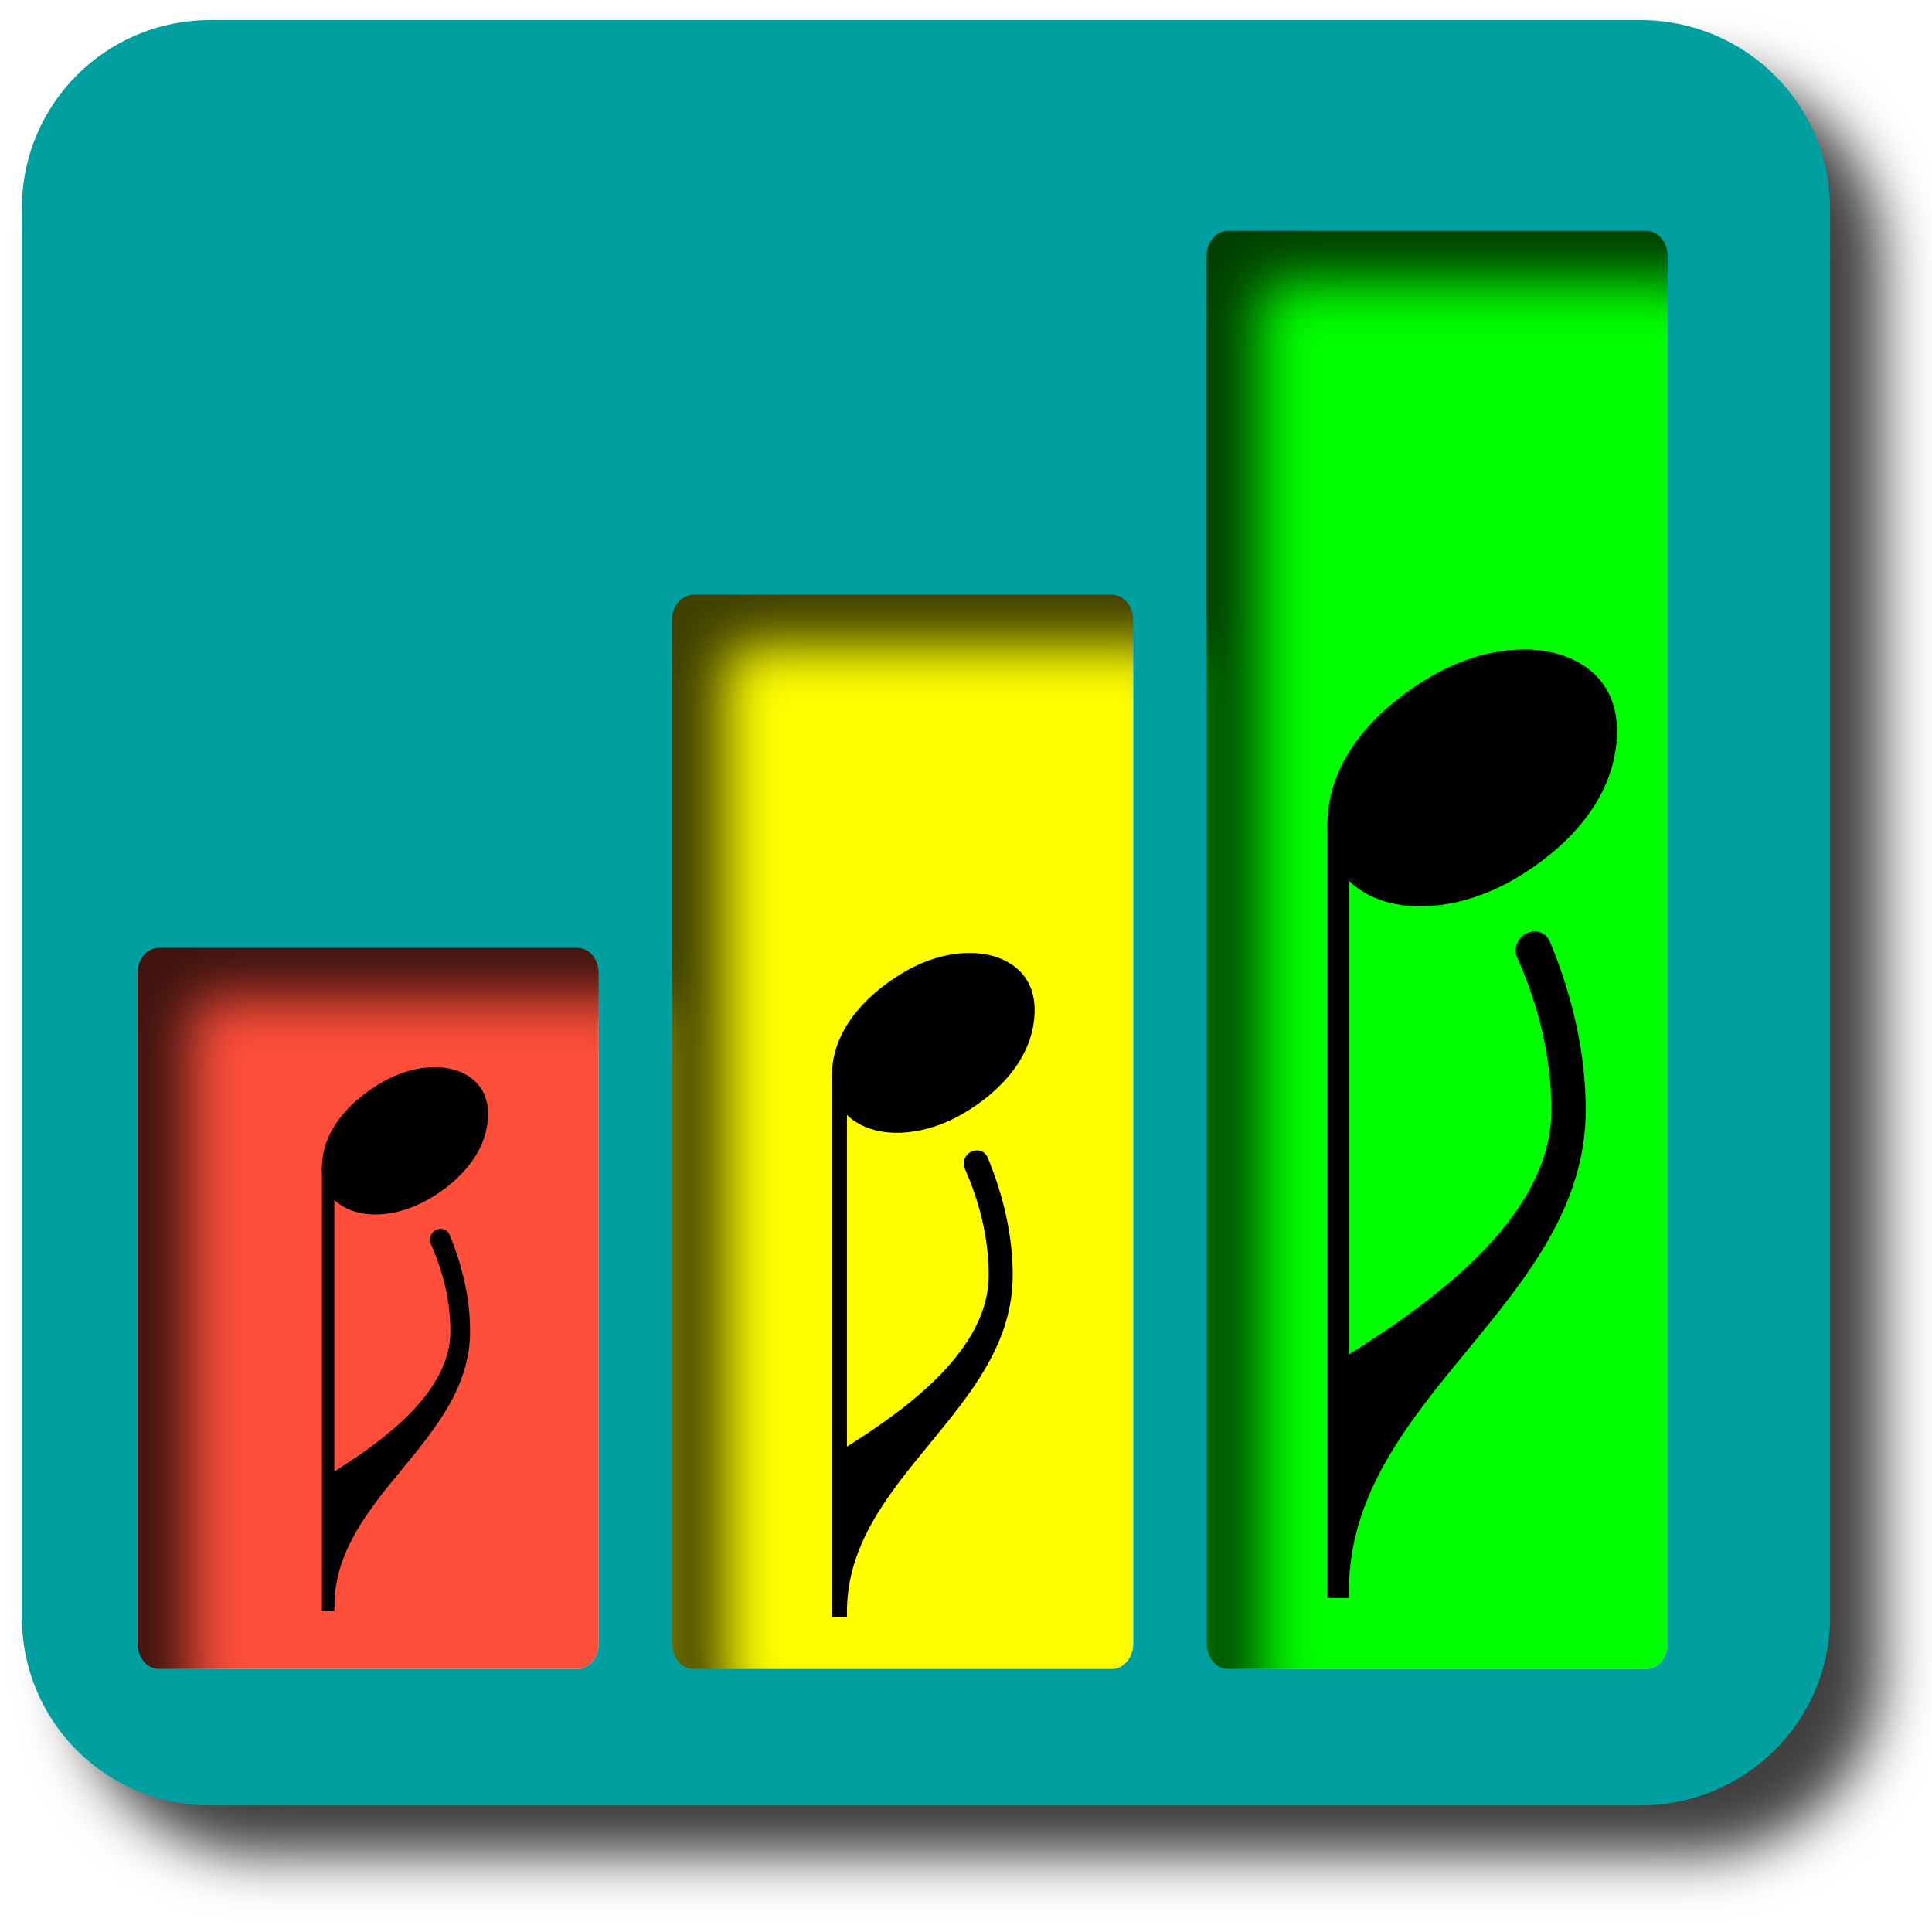
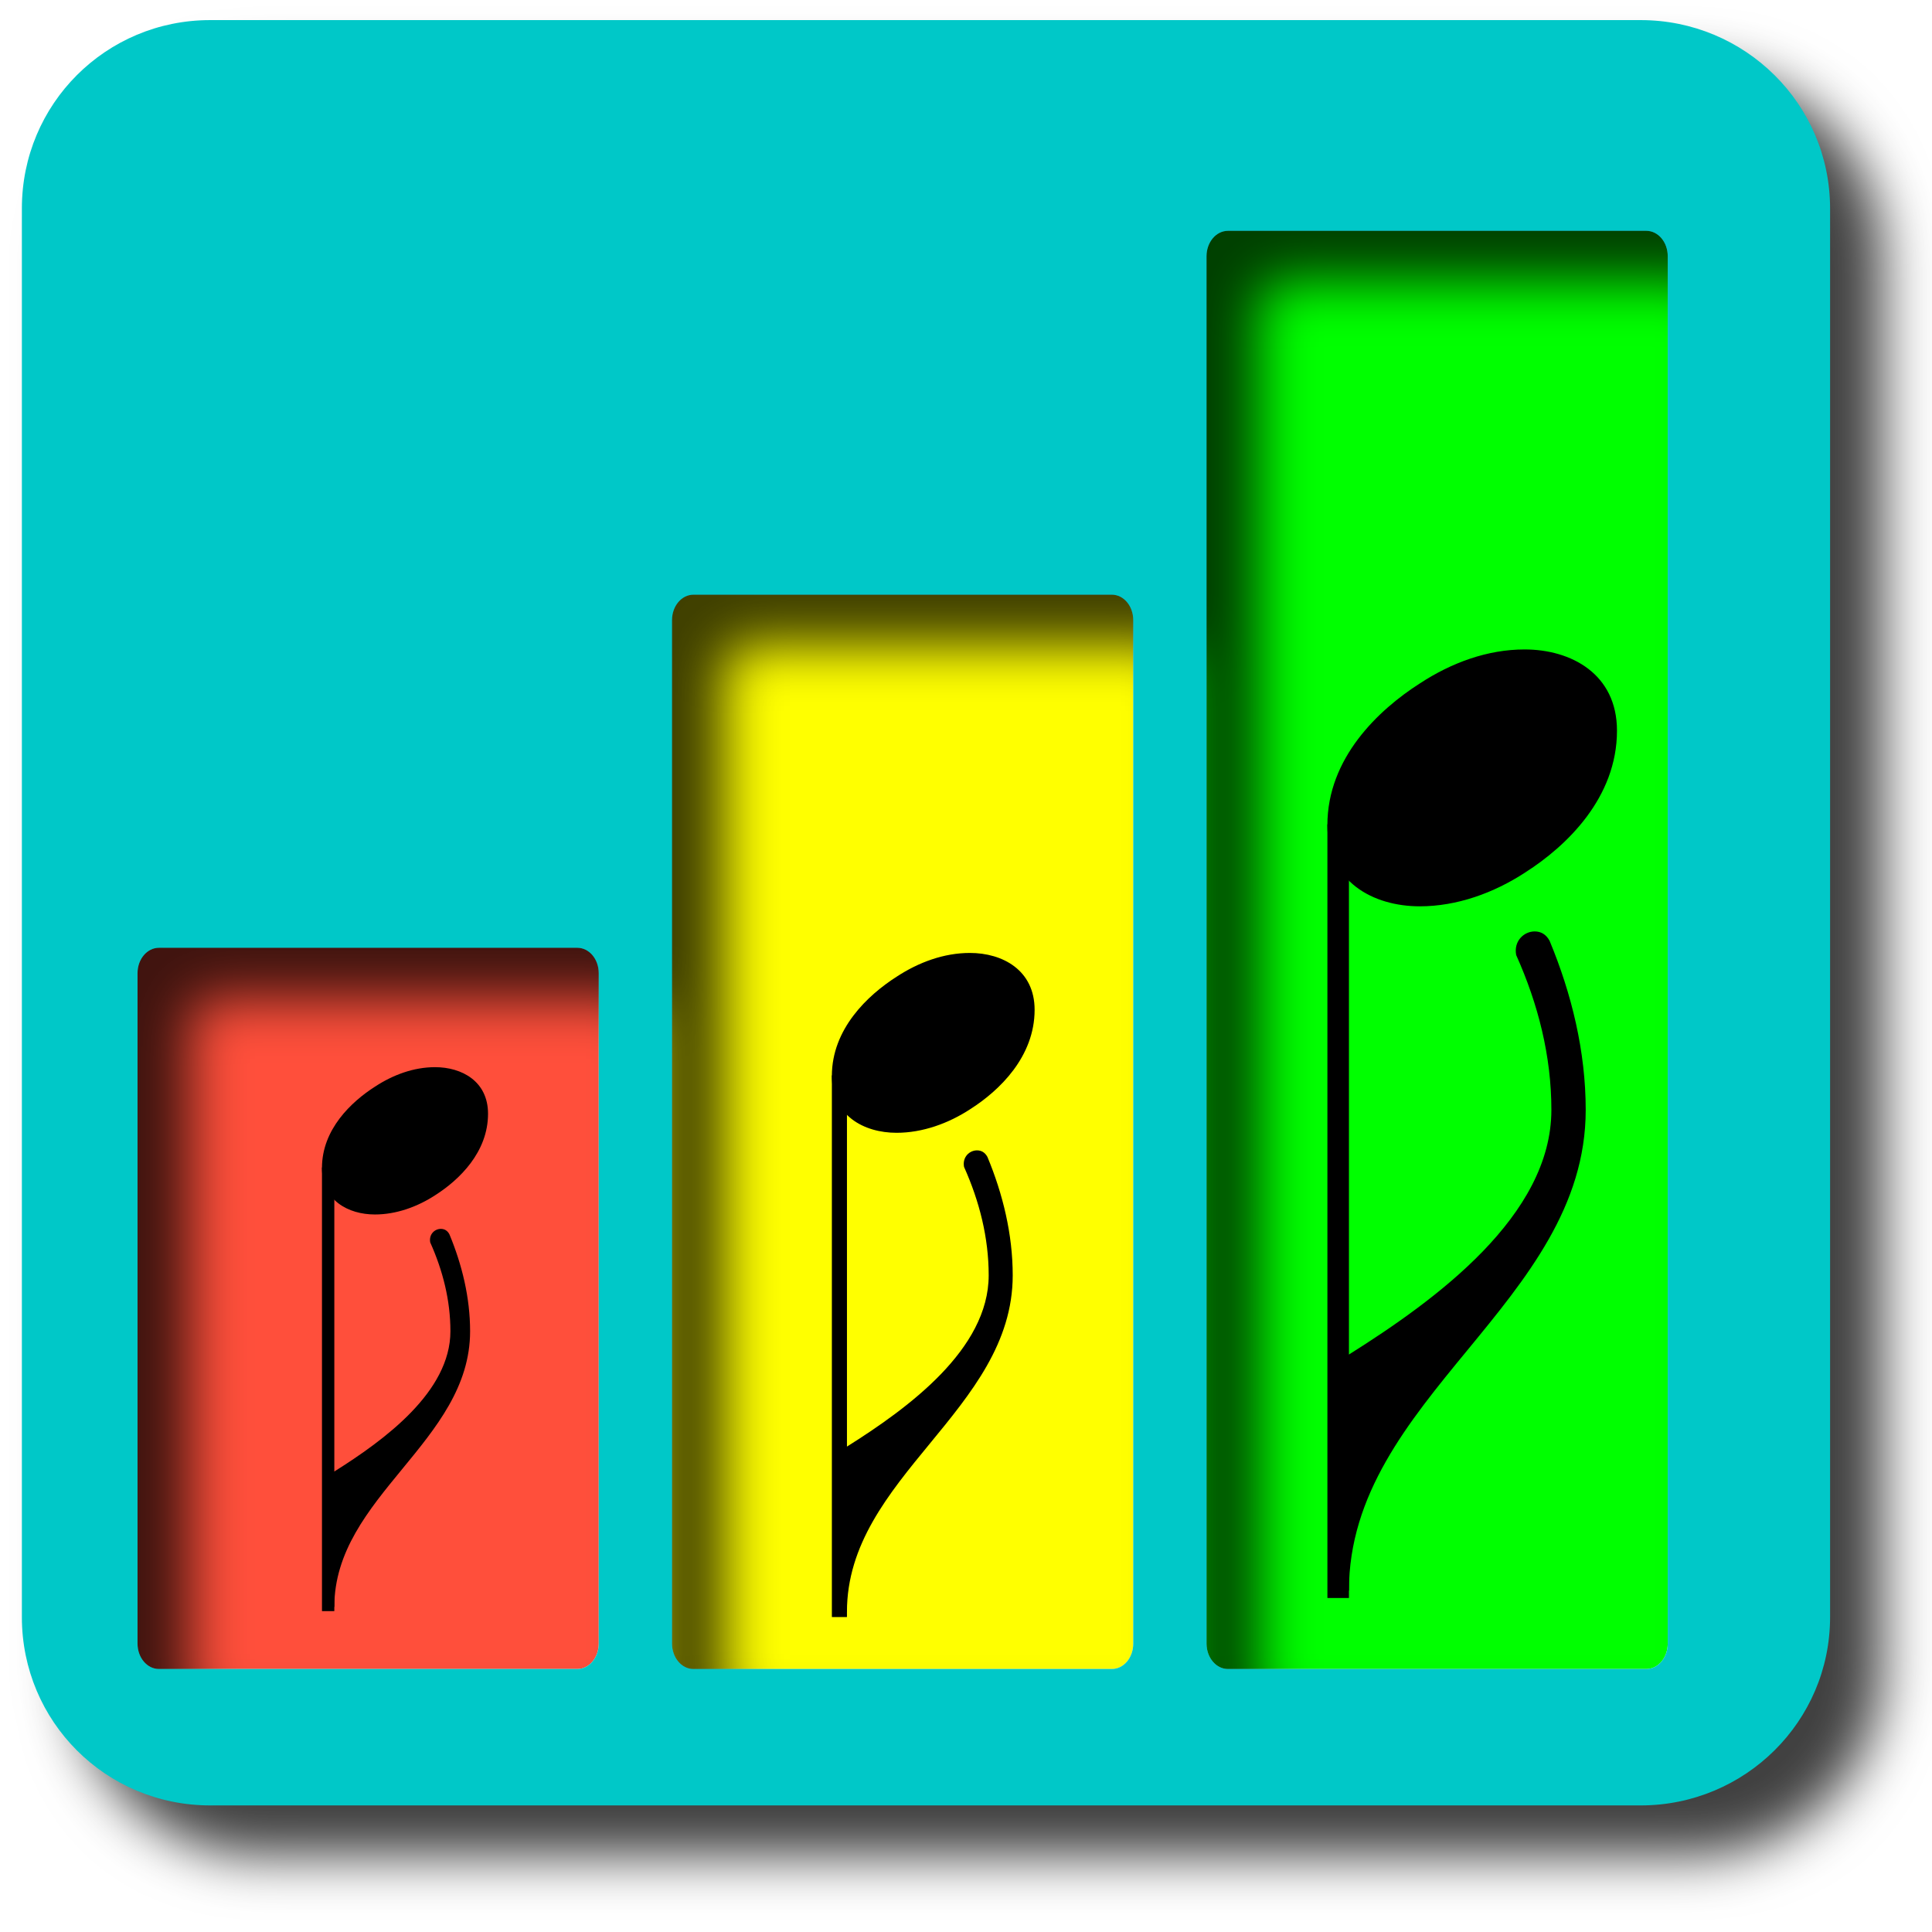
<svg xmlns="http://www.w3.org/2000/svg" xmlns:xlink="http://www.w3.org/1999/xlink" width="512" height="512" id="svg2" version="1.1">
  <defs id="defs4">
    <linearGradient id="linearGradient3785">
      <stop id="stop3787" offset="0" style="stop-color:#0096c8;stop-opacity:0.4;" />
      <stop style="stop-color:#002e3d;stop-opacity:0.4;" offset="0.169" id="stop3797" />
      <stop style="stop-color:#0095c7;stop-opacity:0.4;" offset="0.509" id="stop3795" />
      <stop style="stop-color:#002e3d;stop-opacity:0.4;" offset="0.849" id="stop3793" />
      <stop id="stop3789" offset="1" style="stop-color:#0095c7;stop-opacity:0.4;" />
    </linearGradient>
    <linearGradient id="linearGradient3799">
      <stop id="stop3801" offset="0" style="stop-color:#3a7d74;stop-opacity:0.5;" />
      <stop style="stop-color:#00101f;stop-opacity:0.5;" offset="0.3" id="stop3809" />
      <stop style="stop-color:#d8d9d8;stop-opacity:0.5;" offset="0.614" id="stop3807" />
      <stop id="stop3803" offset="1" style="stop-color:#77b5b4;stop-opacity:0.5;" />
    </linearGradient>
    <linearGradient id="linearGradient3819">
      <stop id="stop3821" offset="0" style="stop-color:#067f94;stop-opacity:0.1;" />
      <stop style="stop-color:#068096;stop-opacity:0.2;" offset="0.737" id="stop3827" />
      <stop id="stop3823" offset="1" style="stop-color:#045766;stop-opacity:0.3;" />
    </linearGradient>
    <linearGradient id="linearGradient3829">
      <stop id="stop3831" offset="0" style="stop-color:#f2f4f3;stop-opacity:0.5;" />
      <stop style="stop-color:#f3f5f4;stop-opacity:0.5;" offset="0.753" id="stop3837" />
      <stop id="stop3833" offset="1" style="stop-color:#bdc7c2;stop-opacity:0.5;" />
    </linearGradient>
    <linearGradient id="linearGradient3839">
      <stop id="stop3841" offset="0" style="stop-color:#b3cbcb;stop-opacity:0.3;" />
      <stop id="stop3843" offset="1" style="stop-color:#eff0f2;stop-opacity:0.02;" />
    </linearGradient>
    <linearGradient id="linearGradient3849">
      <stop id="stop3851" offset="0" style="stop-color:#ffffff;stop-opacity:0.5;" />
      <stop id="stop3853" offset="1" style="stop-color:#edf1f2;stop-opacity:0.5;" />
    </linearGradient>
    <linearGradient id="linearGradient3857">
      <stop id="stop3859" offset="0" style="stop-color:#8aa9b7;stop-opacity:0.5;" />
      <stop id="stop3861" offset="1" style="stop-color:#ffffff;stop-opacity:0.5;" />
    </linearGradient>
    <linearGradient id="linearGradient3869">
      <stop id="stop3871" offset="0" style="stop-color:#ffffff;stop-opacity:0.5;" />
      <stop style="stop-color:#cccccc;stop-opacity:0.498;" offset="0.5" id="stop3877" />
      <stop id="stop3873" offset="1" style="stop-color:#ffffff;stop-opacity:0.5;" />
    </linearGradient>
    <linearGradient gradientTransform="matrix(1,0,0,0.3798256,0,522.568)" gradientUnits="userSpaceOnUse" xlink:href="#linearGradient4238" id="linearGradient5099" y2="756.564" x2="337.03" y1="934.043" x1="326.274" />
    <linearGradient gradientTransform="matrix(1,0,0,0.6335333,0,308.7902)" gradientUnits="userSpaceOnUse" xlink:href="#linearGradient4238" id="linearGradient5097" y2="756.564" x2="337.03" y1="934.043" x1="326.274" />
    <linearGradient gradientUnits="userSpaceOnUse" xlink:href="#linearGradient4238" id="linearGradient5095" y2="756.564" x2="337.03" y1="934.043" x1="326.274" />
    <linearGradient gradientTransform="matrix(1,0,0,0.9191493,0,68.126)" gradientUnits="userSpaceOnUse" xlink:href="#linearGradient3957" id="linearGradient5093" y2="905.36" x2="358.543" y1="738.637" x1="360.336" />
    <linearGradient gradientTransform="matrix(0.5614035,0,0,0.28,0,564.0876)" gradientUnits="userSpaceOnUse" xlink:href="#linearGradient4258" id="linearGradient5091" y2="747.601" x2="78.879" y1="607.769" x1="182.857" />
    <linearGradient gradientUnits="userSpaceOnUse" xlink:href="#linearGradient3957" id="linearGradient5089" y2="905.36" x2="358.543" y1="738.637" x1="360.336" />
    <linearGradient gradientTransform="matrix(0.7456141,0,0,0.5466667,0,355.1663)" gradientUnits="userSpaceOnUse" xlink:href="#linearGradient4258" id="linearGradient5087" y2="747.601" x2="78.879" y1="607.769" x1="182.857" />
    <linearGradient gradientTransform="matrix(0.8684211,0,0,0.7333333,0,208.9213)" gradientUnits="userSpaceOnUse" xlink:href="#linearGradient4258" id="linearGradient5085" y2="747.601" x2="78.879" y1="607.769" x1="182.857" />
    <linearGradient gradientTransform="matrix(0.9824562,0,0,0.9733333,0,20.89213)" gradientUnits="userSpaceOnUse" xlink:href="#linearGradient4258" id="linearGradient5083" y2="747.601" x2="78.879" y1="607.769" x1="182.857" />
    <linearGradient gradientTransform="matrix(1.052632,0,0,1.12,0,-94.0146)" gradientUnits="userSpaceOnUse" xlink:href="#linearGradient4258" id="linearGradient5081" y2="747.601" x2="78.879" y1="607.769" x1="182.857" />
    <linearGradient gradientUnits="userSpaceOnUse" xlink:href="#linearGradient3967" id="linearGradient5079" y2="761.942" x2="21.513" y1="706.368" x1="84.258" />
    <linearGradient gradientUnits="userSpaceOnUse" xlink:href="#linearGradient3947" id="linearGradient5077" y2="661.55" x2="127.283" y1="846.2" x1="-17.927" />
    <linearGradient gradientUnits="userSpaceOnUse" xlink:href="#linearGradient4222" id="linearGradient5075" y2="742.223" x2="360.336" y1="-241.978" x1="383.641" />
    <clipPath id="clipPath4991">
      <rect style="opacity:0.535;fill:#000000;fill-opacity:1;fill-rule:nonzero;stroke:none" id="rect4993" y="-1.754" x="0" height="840.783" width="749.355" />
    </clipPath>
    <clipPath id="clipPath4987">
      <rect style="opacity:0.535;fill:#000000;fill-opacity:1;fill-rule:nonzero;stroke:none" id="rect4989" y="28.901" x="-660.54" height="1553.622" width="1028.391" />
    </clipPath>
    <clipPath id="clipPath4983">
      <rect style="opacity:0.535;fill:#000000;fill-opacity:1;fill-rule:nonzero;stroke:none" id="rect4985" y="9.195" x="-658.08" height="1569.054" width="1028.391" />
    </clipPath>
    <clipPath id="clipPath4979">
      <rect style="opacity:0.535;fill:#000000;fill-opacity:1;fill-rule:nonzero;stroke:none" id="rect4981" y="5.911" x="0" height="817.742" width="749.355" />
    </clipPath>
    <clipPath id="clipPath4975">
      <rect style="opacity:0.535;fill:#000000;fill-opacity:1;fill-rule:nonzero;stroke:none" id="rect4977" y="-233.526" x="523.087" height="863.827" width="769.893" />
    </clipPath>
    <clipPath id="clipPath4971">
      <rect style="opacity:0.535;fill:#000000;fill-opacity:1;fill-rule:nonzero;stroke:none" id="rect4973" y="62.784" x="-536.022" height="1681.566" width="1498.709" />
    </clipPath>
    <clipPath id="clipPath4967">
      <rect style="opacity:0.535;fill:#000000;fill-opacity:1;fill-rule:nonzero;stroke:none" id="rect4969" y="-6.098" x="11.546" height="897.955" width="718.018" />
    </clipPath>
    <clipPath id="clipPath4963">
      <rect style="opacity:0.535;fill:#000000;fill-opacity:1;fill-rule:nonzero;stroke:none" id="rect4965" transform="scale(-1,1)" y="536.06" x="-487.618" height="1681.566" width="1498.709" />
    </clipPath>
    <clipPath id="clipPath4959">
      <rect style="opacity:0.535;fill:#000000;fill-opacity:1;fill-rule:nonzero;stroke:none" id="rect4961" y="14.245" x="23.959" height="799.259" width="735.72" />
    </clipPath>
    <clipPath id="clipPath4955">
      <rect style="opacity:0.535;fill:#000000;fill-opacity:1;fill-rule:nonzero;stroke:none" id="rect4957" y="70.877" x="-1193.026" height="1225.141" width="1091.917" />
    </clipPath>
    <clipPath id="clipPath4951">
      <rect style="opacity:0.535;fill:#000000;fill-opacity:1;fill-rule:nonzero;stroke:none" id="rect4953" y="6.308" x="-0.04" height="776.746" width="745.09" />
    </clipPath>
    <clipPath id="clipPath4947">
      <rect style="opacity:0.535;fill:#000000;fill-opacity:1;fill-rule:nonzero;stroke:none" id="rect4949" transform="scale(-1,1)" y="480.815" x="104.987" height="1207.885" width="1076.537" />
    </clipPath>
    <clipPath id="clipPath4943">
      <rect style="opacity:0.535;fill:#000000;fill-opacity:1;fill-rule:nonzero;stroke:none" id="rect4945" y="-21.713" x="0.002" height="863.827" width="769.893" />
    </clipPath>
    <clipPath id="clipPath4939">
      <rect style="opacity:0.535;fill:#000000;fill-opacity:1;fill-rule:nonzero;stroke:none" id="rect4941" y="-1.754" x="0" height="840.783" width="749.355" />
    </clipPath>
    <clipPath id="clipPath4935">
      <rect style="opacity:0.535;fill:#000000;fill-opacity:1;fill-rule:nonzero;stroke:none" id="rect4937" y="-1.754" x="0" height="840.783" width="749.355" />
    </clipPath>
    <clipPath id="clipPath4931">
      <rect style="opacity:0.535;fill:#000000;fill-opacity:1;fill-rule:nonzero;stroke:none" id="rect4933" y="-1.754" x="0" height="840.783" width="749.355" />
    </clipPath>
    <clipPath id="clipPath4927">
      <rect style="opacity:0.535;fill:#000000;fill-opacity:1;fill-rule:nonzero;stroke:none" id="rect4929" y="-48.243" x="-7.906" height="941.166" width="770.27" />
    </clipPath>
    <clipPath id="clipPath4923">
      <rect style="opacity:0.535;fill:#000000;fill-opacity:1;fill-rule:nonzero;stroke:none" id="rect4925" y="379.838" x="-722.464" height="1161.081" width="749.355" />
    </clipPath>
    <clipPath id="clipPath4919">
      <rect style="opacity:0.535;fill:#000000;fill-opacity:1;fill-rule:nonzero;stroke:none" id="rect4921" y="-1.754" x="0" height="840.783" width="749.355" />
    </clipPath>
    <clipPath id="clipPath4915">
      <rect style="opacity:0.535;fill:#000000;fill-opacity:1;fill-rule:nonzero;stroke:none" id="rect4917" y="-1.754" x="0" height="840.783" width="749.355" />
    </clipPath>
    <clipPath id="clipPath4911">
      <rect style="opacity:0.535;fill:#000000;fill-opacity:1;fill-rule:nonzero;stroke:none" id="rect4913" y="-1.754" x="0" height="840.783" width="749.355" />
    </clipPath>
    <clipPath id="clipPath4907">
      <rect style="opacity:0.535;fill:#000000;fill-opacity:1;fill-rule:nonzero;stroke:none" id="rect4909" y="-1.754" x="0" height="840.783" width="749.355" />
    </clipPath>
    <clipPath id="clipPath4903">
      <rect style="opacity:0.535;fill:#000000;fill-opacity:1;fill-rule:nonzero;stroke:none" id="rect4905" y="-1.754" x="0" height="840.783" width="749.355" />
    </clipPath>
    <clipPath id="clipPath4899">
      <rect style="opacity:0.535;fill:#000000;fill-opacity:1;fill-rule:nonzero;stroke:none" id="rect4901" y="-1.754" x="0" height="840.783" width="749.355" />
    </clipPath>
    <clipPath id="clipPath4895">
      <rect style="opacity:0.535;fill:#000000;fill-opacity:1;fill-rule:nonzero;stroke:none" id="rect4897" y="-1.754" x="0" height="840.783" width="749.355" />
    </clipPath>
    <clipPath id="clipPath4891">
      <rect style="opacity:0.535;fill:#000000;fill-opacity:1;fill-rule:nonzero;stroke:none" id="rect4893" y="-1.754" x="0" height="840.783" width="749.355" />
    </clipPath>
    <clipPath id="clipPath4887">
      <rect style="opacity:0.535;fill:#000000;fill-opacity:1;fill-rule:nonzero;stroke:none" id="rect4889" y="-1.754" x="0" height="840.783" width="749.355" />
    </clipPath>
    <clipPath id="clipPath4883">
      <rect style="opacity:0.535;fill:#000000;fill-opacity:1;fill-rule:nonzero;stroke:none" id="rect4885" y="-1.754" x="0" height="840.783" width="749.355" />
    </clipPath>
    <clipPath id="clipPath4879">
      <rect style="opacity:0.535;fill:#000000;fill-opacity:1;fill-rule:nonzero;stroke:none" id="rect4881" y="-1.754" x="0" height="840.783" width="749.355" />
    </clipPath>
    <clipPath id="clipPath4875">
      <rect style="opacity:0.535;fill:#000000;fill-opacity:1;fill-rule:nonzero;stroke:none" id="rect4877" y="31.766" x="-220.616" height="1094.77" width="975.722" />
    </clipPath>
    <clipPath id="clipPath4871">
      <rect style="opacity:0.535;fill:#000000;fill-opacity:1;fill-rule:nonzero;stroke:none" id="rect4873" y="32.053" x="-105.676" height="960.135" width="862.803" />
    </clipPath>
    <clipPath id="clipPath4867">
      <rect style="opacity:0.535;fill:#000000;fill-opacity:1;fill-rule:nonzero;stroke:none" id="rect4869" y="28.217" x="-475.047" height="1379.67" width="1229.642" />
    </clipPath>
    <filter id="filter4861" style="color-interpolation-filters:sRGB">
      <feGaussianBlur stdDeviation="9.073" id="feGaussianBlur4863" />
    </filter>
    <filter id="filter4839" style="color-interpolation-filters:sRGB">
      <feGaussianBlur stdDeviation="3.549" id="feGaussianBlur4841" />
    </filter>
    <filter id="filter4798" height="1.392" width="1.173" y="-0.196" x="-0.086" style="color-interpolation-filters:sRGB">
      <feGaussianBlur stdDeviation="7.462" id="feGaussianBlur4800" />
    </filter>
    <filter id="filter4743" height="1.263" width="1.078" y="-0.131" x="-0.039" style="color-interpolation-filters:sRGB">
      <feGaussianBlur stdDeviation="4.123" id="feGaussianBlur4745" />
    </filter>
    <filter id="filter4680" height="1.431" width="1.19" y="-0.215" x="-0.095" style="color-interpolation-filters:sRGB">
      <feGaussianBlur stdDeviation="8.208" id="feGaussianBlur4682" />
    </filter>
    <filter id="filter4605" style="color-interpolation-filters:sRGB">
      <feGaussianBlur stdDeviation="5.194" id="feGaussianBlur4607" />
    </filter>
    <filter id="filter4570" style="color-interpolation-filters:sRGB">
      <feGaussianBlur stdDeviation="5.124" id="feGaussianBlur4572" />
    </filter>
    <filter id="filter4528" height="1.381" width="1.341" y="-0.19" x="-0.171" style="color-interpolation-filters:sRGB">
      <feGaussianBlur stdDeviation="20.773" id="feGaussianBlur4530" />
    </filter>
    <filter id="filter4466" style="color-interpolation-filters:sRGB">
      <feGaussianBlur stdDeviation="5.539" id="feGaussianBlur4468" />
    </filter>
    <filter id="filter4450" style="color-interpolation-filters:sRGB">
      <feGaussianBlur stdDeviation="6.924" id="feGaussianBlur4452" />
    </filter>
    <clipPath id="clipPath4300">
      <rect style="fill:#ffcc00;fill-opacity:1;fill-rule:nonzero;stroke:none" id="rect4302" y="34.1" x="498.375" height="267.114" width="256.358" />
    </clipPath>
    <linearGradient gradientTransform="matrix(0.5614035,0,0,0.28,0,564.0876)" gradientUnits="userSpaceOnUse" xlink:href="#linearGradient4258" id="linearGradient4280" y2="747.601" x2="78.879" y1="607.769" x1="182.857" />
    <linearGradient gradientTransform="matrix(0.7456141,0,0,0.5466667,0,355.1663)" gradientUnits="userSpaceOnUse" xlink:href="#linearGradient4258" id="linearGradient4276" y2="747.601" x2="78.879" y1="607.769" x1="182.857" />
    <linearGradient gradientTransform="matrix(0.8684211,0,0,0.7333333,0,208.9213)" gradientUnits="userSpaceOnUse" xlink:href="#linearGradient4258" id="linearGradient4272" y2="747.601" x2="78.879" y1="607.769" x1="182.857" />
    <linearGradient gradientTransform="matrix(0.9824562,0,0,0.9733333,0,20.89213)" gradientUnits="userSpaceOnUse" xlink:href="#linearGradient4258" id="linearGradient4268" y2="747.601" x2="78.879" y1="607.769" x1="182.857" />
    <linearGradient gradientTransform="matrix(1.052632,0,0,1.12,0,-94.0146)" gradientUnits="userSpaceOnUse" xlink:href="#linearGradient4258" id="linearGradient4264" y2="747.601" x2="78.879" y1="607.769" x1="182.857" />
    <linearGradient gradientTransform="matrix(1,0,0,0.3798256,0,522.568)" gradientUnits="userSpaceOnUse" xlink:href="#linearGradient4238" id="linearGradient4252" y2="756.564" x2="337.03" y1="934.043" x1="326.274" />
    <linearGradient gradientTransform="matrix(1,0,0,0.6335333,0,308.7902)" gradientUnits="userSpaceOnUse" xlink:href="#linearGradient4238" id="linearGradient4248" y2="756.564" x2="337.03" y1="934.043" x1="326.274" />
    <linearGradient gradientUnits="userSpaceOnUse" xlink:href="#linearGradient4238" id="linearGradient4244" y2="756.564" x2="337.03" y1="934.043" x1="326.274" />
    <linearGradient gradientTransform="matrix(1,0,0,0.9191493,0,68.126)" gradientUnits="userSpaceOnUse" xlink:href="#linearGradient3957" id="linearGradient4232" y2="905.36" x2="358.543" y1="738.637" x1="360.336" />
    <linearGradient gradientUnits="userSpaceOnUse" xlink:href="#linearGradient4222" id="linearGradient4228" y2="742.223" x2="360.336" y1="-241.978" x1="383.641" />
    <linearGradient gradientUnits="userSpaceOnUse" xlink:href="#linearGradient4199" id="linearGradient4218" y2="801.638" x2="-317.31" y1="733.344" x1="-313.725" />
    <linearGradient gradientUnits="userSpaceOnUse" xlink:href="#linearGradient4115" id="linearGradient4158" y2="740.43" x2="-279.663" y1="591.635" x1="-338.823" />
    <linearGradient gradientUnits="userSpaceOnUse" xlink:href="#linearGradient4115" id="linearGradient4148" y2="751.186" x2="-326.274" y1="631.074" x1="-342.408" />
    <linearGradient gradientUnits="userSpaceOnUse" xlink:href="#linearGradient4115" id="linearGradient4138" y2="727.149" x2="-345.767" y1="638.498" x1="-341.398" />
    <linearGradient gradientUnits="userSpaceOnUse" xlink:href="#linearGradient4115" id="linearGradient4128" y2="752.556" x2="-342.67" y1="641.71" x1="-342.932" />
    <clipPath id="clipPath4061">
      <rect style="fill:#000080;fill-opacity:1;fill-rule:nonzero;stroke:none" id="rect4063" y="430.29" x="-910.699" height="595.181" width="1115.068" />
    </clipPath>
    <clipPath id="clipPath4057">
      <rect style="fill:#000080;fill-opacity:1;fill-rule:nonzero;stroke:none" id="rect4059" y="487.025" x="-851.87" height="531.44" width="995.65" />
    </clipPath>
    <clipPath id="clipPath4053">
      <rect style="fill:#000080;fill-opacity:1;fill-rule:nonzero;stroke:none" id="rect4055" y="519.867" x="-807.579" height="503.995" width="897.69" />
    </clipPath>
    <clipPath id="clipPath4049">
      <rect style="fill:#000080;fill-opacity:1;fill-rule:nonzero;stroke:none" id="rect4051" y="563.85" x="-768.356" height="456.904" width="821.089" />
    </clipPath>
    <clipPath id="clipPath4045">
      <rect style="fill:#000080;fill-opacity:1;fill-rule:nonzero;stroke:none" id="rect4047" y="600.829" x="-741.972" height="419.799" width="764.482" />
    </clipPath>
    <clipPath id="clipPath4041">
      <rect style="fill:#000080;fill-opacity:1;fill-rule:nonzero;stroke:none" id="rect4043" y="991.41" x="-602.352" height="595.181" width="1115.068" />
    </clipPath>
    <clipPath id="clipPath4014">
      <rect style="fill:#808000;fill-opacity:1;fill-rule:nonzero;stroke:none" id="rect4016" y="642.852" x="-715.293" ry="0" height="391.93" width="704.537" />
    </clipPath>
    <clipPath id="clipPath4010">
      <rect style="fill:#808000;fill-opacity:1;fill-rule:nonzero;stroke:none" id="rect4012" y="605.697" x="-764.351" ry="0" height="418.525" width="806.148" />
    </clipPath>
    <clipPath id="clipPath4002">
      <rect style="fill:#808000;fill-opacity:1;fill-rule:nonzero;stroke:none" id="rect4004" y="648.616" x="-709.915" ry="428.459" rx="0" height="348.702" width="686.61" />
    </clipPath>
    <linearGradient gradientUnits="userSpaceOnUse" xlink:href="#linearGradient3967" id="linearGradient3973" y2="761.942" x2="21.513" y1="706.368" x1="84.258" />
    <linearGradient gradientUnits="userSpaceOnUse" xlink:href="#linearGradient3957" id="linearGradient3963" y2="905.36" x2="358.543" y1="738.637" x1="360.336" />
    <linearGradient gradientUnits="userSpaceOnUse" xlink:href="#linearGradient3947" id="linearGradient3953" y2="661.55" x2="127.283" y1="846.2" x1="-17.927" />
    <linearGradient id="linearGradient3947">
      <stop offset="0" style="stop-color:#aa8800;stop-opacity:1" id="stop3949" />
      <stop offset="1" style="stop-color:#aa8800;stop-opacity:0" id="stop3951" />
    </linearGradient>
    <linearGradient id="linearGradient3957">
      <stop offset="0" style="stop-color:#00ffff;stop-opacity:1" id="stop3959" />
      <stop offset="1" style="stop-color:#00ffff;stop-opacity:0" id="stop3961" />
    </linearGradient>
    <linearGradient id="linearGradient3967">
      <stop offset="0" style="stop-color:#ffdd55;stop-opacity:1" id="stop3969" />
      <stop offset="1" style="stop-color:#ffdd55;stop-opacity:0" id="stop3971" />
    </linearGradient>
    <linearGradient id="linearGradient4115">
      <stop offset="0" style="stop-color:#b3b3b3;stop-opacity:1" id="stop4117" />
      <stop offset="1" style="stop-color:#b3b3b3;stop-opacity:0" id="stop4119" />
    </linearGradient>
    <linearGradient id="linearGradient4199">
      <stop offset="0" style="stop-color:#999999;stop-opacity:1" id="stop4201" />
      <stop offset="1" style="stop-color:#999999;stop-opacity:0" id="stop4203" />
    </linearGradient>
    <linearGradient id="linearGradient4222">
      <stop offset="0" style="stop-color:#0000ff;stop-opacity:1" id="stop4224" />
      <stop offset="1" style="stop-color:#0000ff;stop-opacity:0" id="stop4226" />
    </linearGradient>
    <linearGradient id="linearGradient4238">
      <stop offset="0" style="stop-color:#000080;stop-opacity:1" id="stop4240" />
      <stop offset="1" style="stop-color:#000080;stop-opacity:0" id="stop4242" />
    </linearGradient>
    <linearGradient id="linearGradient4258">
      <stop offset="0" style="stop-color:#808000;stop-opacity:1" id="stop4260" />
      <stop offset="1" style="stop-color:#808000;stop-opacity:0" id="stop4262" />
    </linearGradient>
    <linearGradient xlink:href="#linearGradient4222" id="linearGradient4423" gradientUnits="userSpaceOnUse" x1="383.641" y1="-241.978" x2="360.336" y2="742.223" />
    <linearGradient xlink:href="#linearGradient4115" id="linearGradient4425" gradientUnits="userSpaceOnUse" x1="-338.823" y1="591.635" x2="-279.663" y2="740.43" />
    <linearGradient xlink:href="#linearGradient4115" id="linearGradient4427" gradientUnits="userSpaceOnUse" x1="-342.408" y1="631.074" x2="-326.274" y2="751.186" />
    <linearGradient xlink:href="#linearGradient4115" id="linearGradient4429" gradientUnits="userSpaceOnUse" x1="-342.932" y1="641.71" x2="-342.67" y2="752.556" />
    <linearGradient xlink:href="#linearGradient4115" id="linearGradient4431" gradientUnits="userSpaceOnUse" x1="-341.398" y1="638.498" x2="-345.767" y2="727.149" />
    <linearGradient xlink:href="#linearGradient3947" id="linearGradient4433" gradientUnits="userSpaceOnUse" x1="-17.927" y1="846.2" x2="127.283" y2="661.55" />
    <linearGradient xlink:href="#linearGradient3967" id="linearGradient4435" gradientUnits="userSpaceOnUse" x1="84.258" y1="706.368" x2="21.513" y2="761.942" />
    <linearGradient xlink:href="#linearGradient4199" id="linearGradient4437" gradientUnits="userSpaceOnUse" x1="-313.725" y1="733.344" x2="-317.31" y2="801.638" />
    <linearGradient xlink:href="#linearGradient4258" id="linearGradient4439" gradientUnits="userSpaceOnUse" gradientTransform="matrix(1.052632,0,0,1.12,0,-94.0146)" x1="182.857" y1="607.769" x2="78.879" y2="747.601" />
    <linearGradient xlink:href="#linearGradient4258" id="linearGradient4441" gradientUnits="userSpaceOnUse" gradientTransform="matrix(0.9824562,0,0,0.9733333,0,20.89213)" x1="182.857" y1="607.769" x2="78.879" y2="747.601" />
    <linearGradient xlink:href="#linearGradient4258" id="linearGradient4443" gradientUnits="userSpaceOnUse" gradientTransform="matrix(0.8684211,0,0,0.7333333,0,208.9213)" x1="182.857" y1="607.769" x2="78.879" y2="747.601" />
    <linearGradient xlink:href="#linearGradient4258" id="linearGradient4445" gradientUnits="userSpaceOnUse" gradientTransform="matrix(0.7456141,0,0,0.5466667,0,355.1663)" x1="182.857" y1="607.769" x2="78.879" y2="747.601" />
    <linearGradient xlink:href="#linearGradient3957" id="linearGradient4447" gradientUnits="userSpaceOnUse" x1="360.336" y1="738.637" x2="358.543" y2="905.36" />
    <linearGradient xlink:href="#linearGradient4258" id="linearGradient4449" gradientUnits="userSpaceOnUse" gradientTransform="matrix(0.5614035,0,0,0.28,0,564.0876)" x1="182.857" y1="607.769" x2="78.879" y2="747.601" />
    <linearGradient xlink:href="#linearGradient3957" id="linearGradient4451" gradientUnits="userSpaceOnUse" gradientTransform="matrix(1,0,0,0.9191493,0,68.126)" x1="360.336" y1="738.637" x2="358.543" y2="905.36" />
    <linearGradient xlink:href="#linearGradient4238" id="linearGradient4453" gradientUnits="userSpaceOnUse" x1="326.274" y1="934.043" x2="337.03" y2="756.564" />
    <linearGradient xlink:href="#linearGradient4238" id="linearGradient4455" gradientUnits="userSpaceOnUse" gradientTransform="matrix(1,0,0,0.6335333,0,308.7902)" x1="326.274" y1="934.043" x2="337.03" y2="756.564" />
    <linearGradient xlink:href="#linearGradient4238" id="linearGradient4457" gradientUnits="userSpaceOnUse" gradientTransform="matrix(1,0,0,0.3798256,0,522.568)" x1="326.274" y1="934.043" x2="337.03" y2="756.564" />
    <linearGradient xlink:href="#linearGradient3957" id="linearGradient5268" gradientUnits="userSpaceOnUse" x1="360.336" y1="738.637" x2="358.543" y2="905.36" gradientTransform="scale(2.721329,1)" />
    <linearGradient xlink:href="#linearGradient3957" id="linearGradient5270" gradientUnits="userSpaceOnUse" gradientTransform="matrix(2.721329,0,0,0.9191493,0,68.126)" x1="360.336" y1="738.637" x2="358.543" y2="905.36" />
    <linearGradient xlink:href="#linearGradient4238" id="linearGradient5272" gradientUnits="userSpaceOnUse" x1="326.274" y1="934.043" x2="337.03" y2="756.564" gradientTransform="scale(2.721329,1)" />
    <linearGradient xlink:href="#linearGradient4238" id="linearGradient5274" gradientUnits="userSpaceOnUse" gradientTransform="matrix(2.721329,0,0,0.6335333,0,308.7902)" x1="326.274" y1="934.043" x2="337.03" y2="756.564" />
    <linearGradient xlink:href="#linearGradient4238" id="linearGradient5276" gradientUnits="userSpaceOnUse" gradientTransform="matrix(2.721329,0,0,0.3798256,0,522.568)" x1="326.274" y1="934.043" x2="337.03" y2="756.564" />
    <clipPath id="clipPath4903-4">
      <rect style="opacity:0.535;fill:#000000;fill-opacity:1;fill-rule:nonzero;stroke:none" id="rect4905-5" y="-1.754" x="0" height="840.783" width="749.355" />
    </clipPath>
    <linearGradient xlink:href="#linearGradient3957-5" id="linearGradient4018-2" gradientUnits="userSpaceOnUse" gradientTransform="scale(2.721329,1)" x1="360.336" y1="738.637" x2="358.543" y2="905.36" />
    <linearGradient id="linearGradient3957-5">
      <stop offset="0" style="stop-color:#00ffff;stop-opacity:1" id="stop3959-4" />
      <stop offset="1" style="stop-color:#00ffff;stop-opacity:0" id="stop3961-7" />
    </linearGradient>
    <clipPath id="clipPath4899-4">
      <rect style="opacity:0.535;fill:#000000;fill-opacity:1;fill-rule:nonzero;stroke:none" id="rect4901-4" y="-1.754" x="0" height="840.783" width="749.355" />
    </clipPath>
    <linearGradient xlink:href="#linearGradient3957-5" id="linearGradient4020-3" gradientUnits="userSpaceOnUse" gradientTransform="matrix(2.721329,0,0,0.9191493,0,68.126)" x1="360.336" y1="738.637" x2="358.543" y2="905.36" />
    <linearGradient id="linearGradient4069">
      <stop offset="0" style="stop-color:#00ffff;stop-opacity:1" id="stop4071" />
      <stop offset="1" style="stop-color:#00ffff;stop-opacity:0" id="stop4073" />
    </linearGradient>
    <clipPath id="clipPath4891-0">
      <rect style="opacity:0.535;fill:#000000;fill-opacity:1;fill-rule:nonzero;stroke:none" id="rect4893-7" y="-1.754" x="0" height="840.783" width="749.355" />
    </clipPath>
    <linearGradient xlink:href="#linearGradient4238-6" id="linearGradient4022-8" gradientUnits="userSpaceOnUse" gradientTransform="scale(2.721329,1)" x1="326.274" y1="934.043" x2="337.03" y2="756.564" />
    <linearGradient id="linearGradient4238-6">
      <stop offset="0" style="stop-color:#000080;stop-opacity:1" id="stop4240-8" />
      <stop offset="1" style="stop-color:#000080;stop-opacity:0" id="stop4242-8" />
    </linearGradient>
    <clipPath id="clipPath4887-4">
      <rect style="opacity:0.535;fill:#000000;fill-opacity:1;fill-rule:nonzero;stroke:none" id="rect4889-3" y="-1.754" x="0" height="840.783" width="749.355" />
    </clipPath>
    <linearGradient xlink:href="#linearGradient4238-6" id="linearGradient4024-1" gradientUnits="userSpaceOnUse" gradientTransform="matrix(2.721329,0,0,0.6335333,0,308.7902)" x1="326.274" y1="934.043" x2="337.03" y2="756.564" />
    <linearGradient id="linearGradient4084">
      <stop offset="0" style="stop-color:#000080;stop-opacity:1" id="stop4086" />
      <stop offset="1" style="stop-color:#000080;stop-opacity:0" id="stop4088" />
    </linearGradient>
    <clipPath id="clipPath4883-4">
      <rect style="opacity:0.535;fill:#000000;fill-opacity:1;fill-rule:nonzero;stroke:none" id="rect4885-9" y="-1.754" x="0" height="840.783" width="749.355" />
    </clipPath>
    <linearGradient xlink:href="#linearGradient4238-6" id="linearGradient4026-2" gradientUnits="userSpaceOnUse" gradientTransform="matrix(2.721329,0,0,0.3798256,0,522.568)" x1="326.274" y1="934.043" x2="337.03" y2="756.564" />
    <linearGradient id="linearGradient4093">
      <stop offset="0" style="stop-color:#000080;stop-opacity:1" id="stop4095" />
      <stop offset="1" style="stop-color:#000080;stop-opacity:0" id="stop4097" />
    </linearGradient>
    <clipPath id="clipPath4879-0">
      <rect style="opacity:0.535;fill:#000000;fill-opacity:1;fill-rule:nonzero;stroke:none" id="rect4881-6" y="-1.754" x="0" height="840.783" width="749.355" />
    </clipPath>
    <linearGradient y2="756.564" x2="337.03" y1="934.043" x1="326.274" gradientTransform="matrix(2.721329,0,0,0.3798256,0,522.568)" gradientUnits="userSpaceOnUse" id="linearGradient4108" xlink:href="#linearGradient4238-6" />
    <filter id="filter5557" style="color-interpolation-filters:sRGB">
      <feGaussianBlur id="feGaussianBlur5559" result="result0" in="SourceAlpha" stdDeviation="4" />
      <feOffset id="feOffset5561" dx="5" dy="5" result="result4" />
      <feComposite id="feComposite5563" in2="result4" in="SourceGraphic" operator="xor" result="result3" />
    </filter>
    <filter style="color-interpolation-filters:sRGB" id="filter1301" x="-0.036" width="1.072" y="-0.036" height="1.072">
      <feGaussianBlur stdDeviation="7.142" id="feGaussianBlur1303" />
    </filter>
  </defs>
  <g id="layer1" transform="translate(-256.0256,-520.336)">
    <path style="opacity:1;fill:#00ff00;fill-opacity:1;fill-rule:nonzero;stroke:none;stroke-width:5;stroke-linecap:round;stroke-linejoin:round;stroke-miterlimit:4;stroke-dasharray:none;stroke-dashoffset:0;stroke-opacity:0;paint-order:normal" d="m 581.451,581.508 c -3.148,0 -5.684,3.008 -5.684,6.744 v 367.643 c 0,3.736 2.536,6.744 5.684,6.744 h 110.863 c 3.148,0 5.682,-3.008 5.682,-6.744 V 588.252 c 0,-3.736 -2.534,-6.744 -5.682,-6.744 z" id="rect1401" />
    <path style="opacity:1;fill:#ffff00;fill-opacity:1;fill-rule:nonzero;stroke:none;stroke-width:5;stroke-linecap:round;stroke-linejoin:round;stroke-miterlimit:4;stroke-dasharray:none;stroke-dashoffset:0;stroke-opacity:0;paint-order:normal" d="m 439.801,677.936 c -3.148,0 -5.682,3.008 -5.682,6.744 V 955.895 c 0,3.736 2.534,6.744 5.682,6.744 h 110.865 c 3.148,0 5.682,-3.008 5.682,-6.744 V 684.68 c 0,-3.736 -2.534,-6.744 -5.682,-6.744 z" id="rect1381" />
    <path style="opacity:1;fill:#ff4f3b;fill-opacity:1;fill-rule:nonzero;stroke:none;stroke-width:5;stroke-linecap:round;stroke-linejoin:round;stroke-miterlimit:4;stroke-dasharray:none;stroke-dashoffset:0;stroke-opacity:0;paint-order:normal" d="m 298.153,771.508 c -3.148,0 -5.682,3.008 -5.682,6.744 v 177.643 c 0,3.736 2.534,6.744 5.682,6.744 H 409.018 c 3.148,0 5.682,-3.008 5.682,-6.744 V 778.252 c 0,-3.736 -2.534,-6.744 -5.682,-6.744 z" id="rect1354" />
    <path style="opacity:0.75;fill:#000000;fill-opacity:1;stroke:none;stroke-width:1.678;filter:url(#filter1301)" d="m 325.606,539.057 c -27.64,0 -49.891,22.251 -49.891,49.891 v 373.348 c 0,27.64 22.251,49.891 49.891,49.891 h 379.102 c 27.64,0 50.199,-22.251 50.199,-49.891 V 588.948 c 0,-27.64 -22.56,-49.891 -50.199,-49.891 z m 269.736,55.846 h 110.863 c 3.148,0 5.682,3.008 5.682,6.744 v 367.643 c 0,3.736 -2.534,6.744 -5.682,6.744 H 595.343 c -3.148,0 -5.684,-3.008 -5.684,-6.744 V 601.647 c 0,-3.736 2.536,-6.744 5.684,-6.744 z m -141.65,96.428 h 110.865 c 3.148,0 5.682,3.008 5.682,6.744 v 271.215 c 0,3.736 -2.534,6.744 -5.682,6.744 H 453.692 c -3.148,0 -5.682,-3.008 -5.682,-6.744 V 698.075 c 0,-3.736 2.534,-6.744 5.682,-6.744 z M 312.044,784.903 h 110.865 c 3.148,0 5.682,3.008 5.682,6.744 v 177.643 c 0,3.736 -2.534,6.744 -5.682,6.744 H 312.044 c -3.148,0 -5.682,-3.008 -5.682,-6.744 V 791.647 c 0,-3.736 2.534,-6.744 5.682,-6.744 z" id="rect5537-1" />
    <g id="g4290-6" transform="matrix(0.2962919,0,0,0.317899,504.4888,482.6239)" style="stroke-width:0.022">
      <path id="path58-1" d="m 525.025,660.023 c 41.727,0 82.666,20.47 82.666,67.707 0,55.898 -44.876,96.05 -81.879,118.094 -28.342,17.32 -61.409,28.342 -94.475,28.342 -41.727,0 -82.666,-20.47 -82.666,-67.707 0,-55.898 45.663,-96.05 82.666,-118.094 28.343,-17.32 60.622,-28.342 93.688,-28.342 z" style="fill:currentColor;stroke-width:0.022" />
      <rect rx="0.137" id="rect64-06" ry="0.137" height="644.932" width="19.268" y="805.824" x="348.685" style="fill:currentColor;stroke-width:0.022" />
      <path id="path66-32" d="m 367.939,1444.624 h -11.022 v -196.824 h 11.022 c 77.942,-45.663 181.078,-115.732 181.078,-203.909 0,-44.876 -11.809,-88.177 -31.492,-129.116 -2.361,-11.809 7.086,-19.682 16.533,-19.682 5.511,0 10.235,2.361 13.384,7.873 19.682,44.088 32.279,92.113 32.279,140.925 0,160.608 -211.782,240.125 -211.782,400.733 z" style="fill:currentColor;stroke-width:0.022" />
    </g>
    <g id="g4290-4" transform="matrix(0.2074414,0,0,0.222569,404.1486,625.9752)" style="stroke-width:0.032">
      <path id="path58-5" d="m 525.025,660.023 c 41.727,0 82.666,20.47 82.666,67.707 0,55.898 -44.876,96.05 -81.879,118.094 -28.342,17.32 -61.409,28.342 -94.475,28.342 -41.727,0 -82.666,-20.47 -82.666,-67.707 0,-55.898 45.663,-96.05 82.666,-118.094 28.343,-17.32 60.622,-28.342 93.688,-28.342 z" style="fill:currentColor;stroke-width:0.032" />
      <rect rx="0.196" id="rect64-0" ry="0.196" height="644.932" width="19.268" y="805.824" x="348.685" style="fill:currentColor;stroke-width:0.032" />
      <path id="path66-3" d="m 367.939,1444.624 h -11.022 v -196.824 h 11.022 c 77.942,-45.663 181.078,-115.732 181.078,-203.909 0,-44.876 -11.809,-88.177 -31.492,-129.116 -2.361,-11.809 7.086,-19.682 16.533,-19.682 5.511,0 10.235,2.361 13.384,7.873 19.682,44.088 32.279,92.113 32.279,140.925 0,160.608 -211.782,240.125 -211.782,400.733 z" style="fill:currentColor;stroke-width:0.032" />
    </g>
    <g id="g4290" transform="matrix(0.1699103,0,0,0.1823009,282.1068,682.8236)" style="stroke-width:0.039">
      <path id="path58" d="m 525.025,660.023 c 41.727,0 82.666,20.47 82.666,67.707 0,55.898 -44.876,96.05 -81.879,118.094 -28.342,17.32 -61.409,28.342 -94.475,28.342 -41.727,0 -82.666,-20.47 -82.666,-67.707 0,-55.898 45.663,-96.05 82.666,-118.094 28.343,-17.32 60.622,-28.342 93.688,-28.342 z" style="fill:currentColor;stroke-width:0.039" />
      <rect rx="0.239" id="rect64" ry="0.239" height="644.932" width="19.268" y="805.824" x="348.685" style="fill:currentColor;stroke-width:0.039" />
      <path id="path66" d="m 367.939,1444.624 h -11.022 v -196.824 h 11.022 c 77.942,-45.663 181.078,-115.732 181.078,-203.909 0,-44.876 -11.809,-88.177 -31.492,-129.116 -2.361,-11.809 7.086,-19.682 16.533,-19.682 5.511,0 10.235,2.361 13.384,7.873 19.682,44.088 32.279,92.113 32.279,140.925 0,160.608 -211.782,240.125 -211.782,400.733 z" style="fill:currentColor;stroke-width:0.039" />
    </g>
-     <path style="opacity:1;fill:#00a0a0;fill-opacity:1;stroke:none;stroke-width:1.678" d="m 311.715,525.662 c -27.64,0 -49.891,22.251 -49.891,49.891 v 373.348 c 0,27.64 22.251,49.891 49.891,49.891 h 379.102 c 27.64,0 50.199,-22.251 50.199,-49.891 V 575.553 c 0,-27.64 -22.56,-49.891 -50.199,-49.891 z m 269.736,55.846 h 110.863 c 3.148,0 5.682,3.008 5.682,6.744 v 367.643 c 0,3.736 -2.534,6.744 -5.682,6.744 H 581.451 c -3.148,0 -5.684,-3.008 -5.684,-6.744 V 588.252 c 0,-3.736 2.536,-6.744 5.684,-6.744 z M 439.801,677.936 h 110.865 c 3.148,0 5.682,3.008 5.682,6.744 v 271.215 c 0,3.736 -2.534,6.744 -5.682,6.744 H 439.801 c -3.148,0 -5.682,-3.008 -5.682,-6.744 V 684.68 c 0,-3.736 2.534,-6.744 5.682,-6.744 z M 298.153,771.508 H 409.018 c 3.148,0 5.682,3.008 5.682,6.744 v 177.643 c 0,3.736 -2.534,6.744 -5.682,6.744 H 298.153 c -3.148,0 -5.682,-3.008 -5.682,-6.744 V 778.252 c 0,-3.736 2.534,-6.744 5.682,-6.744 z" id="rect5537" />
+     <path style="opacity:1;fill:#00c8c8;fill-opacity:1;stroke:none;stroke-width:1.678" d="m 311.715,525.662 c -27.64,0 -49.891,22.251 -49.891,49.891 v 373.348 c 0,27.64 22.251,49.891 49.891,49.891 h 379.102 c 27.64,0 50.199,-22.251 50.199,-49.891 V 575.553 c 0,-27.64 -22.56,-49.891 -50.199,-49.891 z m 269.736,55.846 h 110.863 c 3.148,0 5.682,3.008 5.682,6.744 v 367.643 c 0,3.736 -2.534,6.744 -5.682,6.744 H 581.451 c -3.148,0 -5.684,-3.008 -5.684,-6.744 V 588.252 c 0,-3.736 2.536,-6.744 5.684,-6.744 z M 439.801,677.936 h 110.865 c 3.148,0 5.682,3.008 5.682,6.744 v 271.215 c 0,3.736 -2.534,6.744 -5.682,6.744 H 439.801 c -3.148,0 -5.682,-3.008 -5.682,-6.744 V 684.68 c 0,-3.736 2.534,-6.744 5.682,-6.744 z M 298.153,771.508 H 409.018 c 3.148,0 5.682,3.008 5.682,6.744 v 177.643 c 0,3.736 -2.534,6.744 -5.682,6.744 H 298.153 c -3.148,0 -5.682,-3.008 -5.682,-6.744 V 778.252 c 0,-3.736 2.534,-6.744 5.682,-6.744 z" id="rect5537" />
    <g id="g3768" transform="matrix(3.191679,0,0,3.191679,-1780.246,109.5956)" style="stroke-width:0.045">
      <g id="g947-3" transform="matrix(-33.00391,0,0,-33.00391,727.5109,253.4949)" style="stroke-width:0.045">
        <g style="font-size:4px;font-family:Emmentaler;fill:currentColor;stroke-width:0.045" id="text949-8" />
      </g>
      <g id="g1153-1" transform="matrix(33.00391,0,0,-33.00391,727.6592,138.9967)" style="stroke-width:0.045">
        <g style="font-size:4px;font-family:Emmentaler;fill:currentColor;stroke-width:0.045" id="text1155-0" />
      </g>
      <g id="g1159-7" transform="matrix(-33.00391,0,0,-33.00391,725.6911,137.9812)" style="stroke-width:0.045" />
    </g>
  </g>
</svg>
